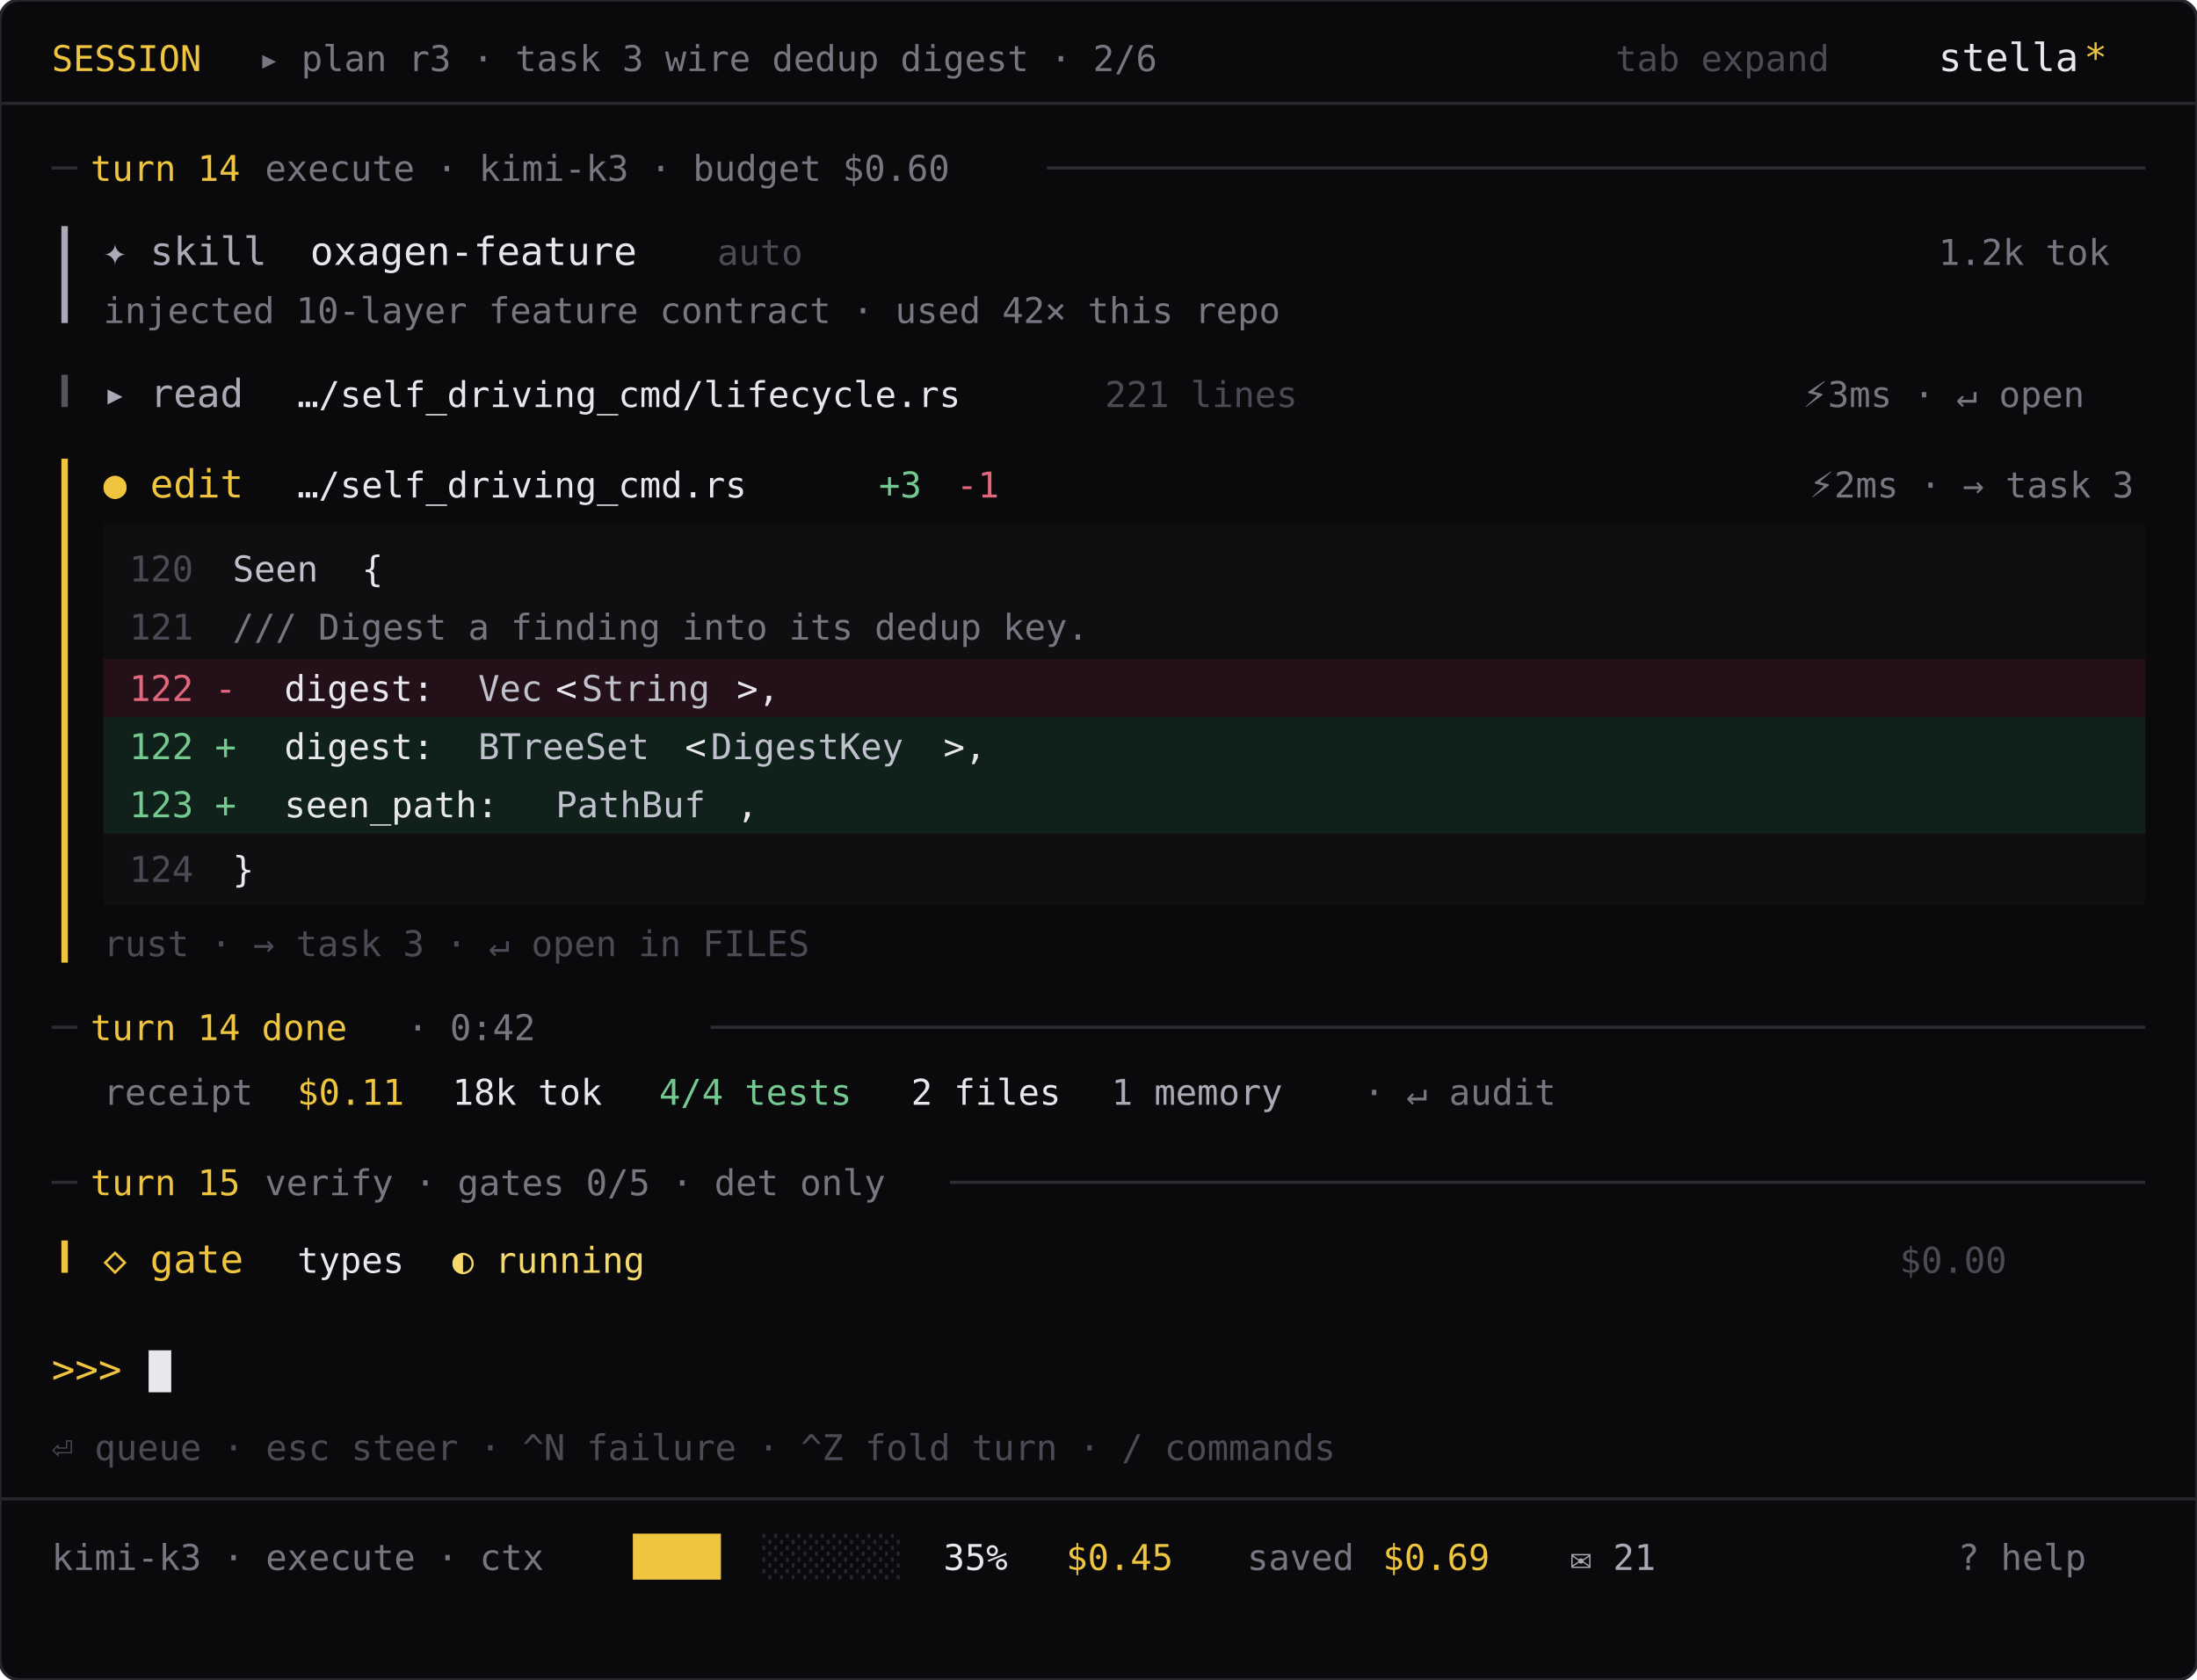
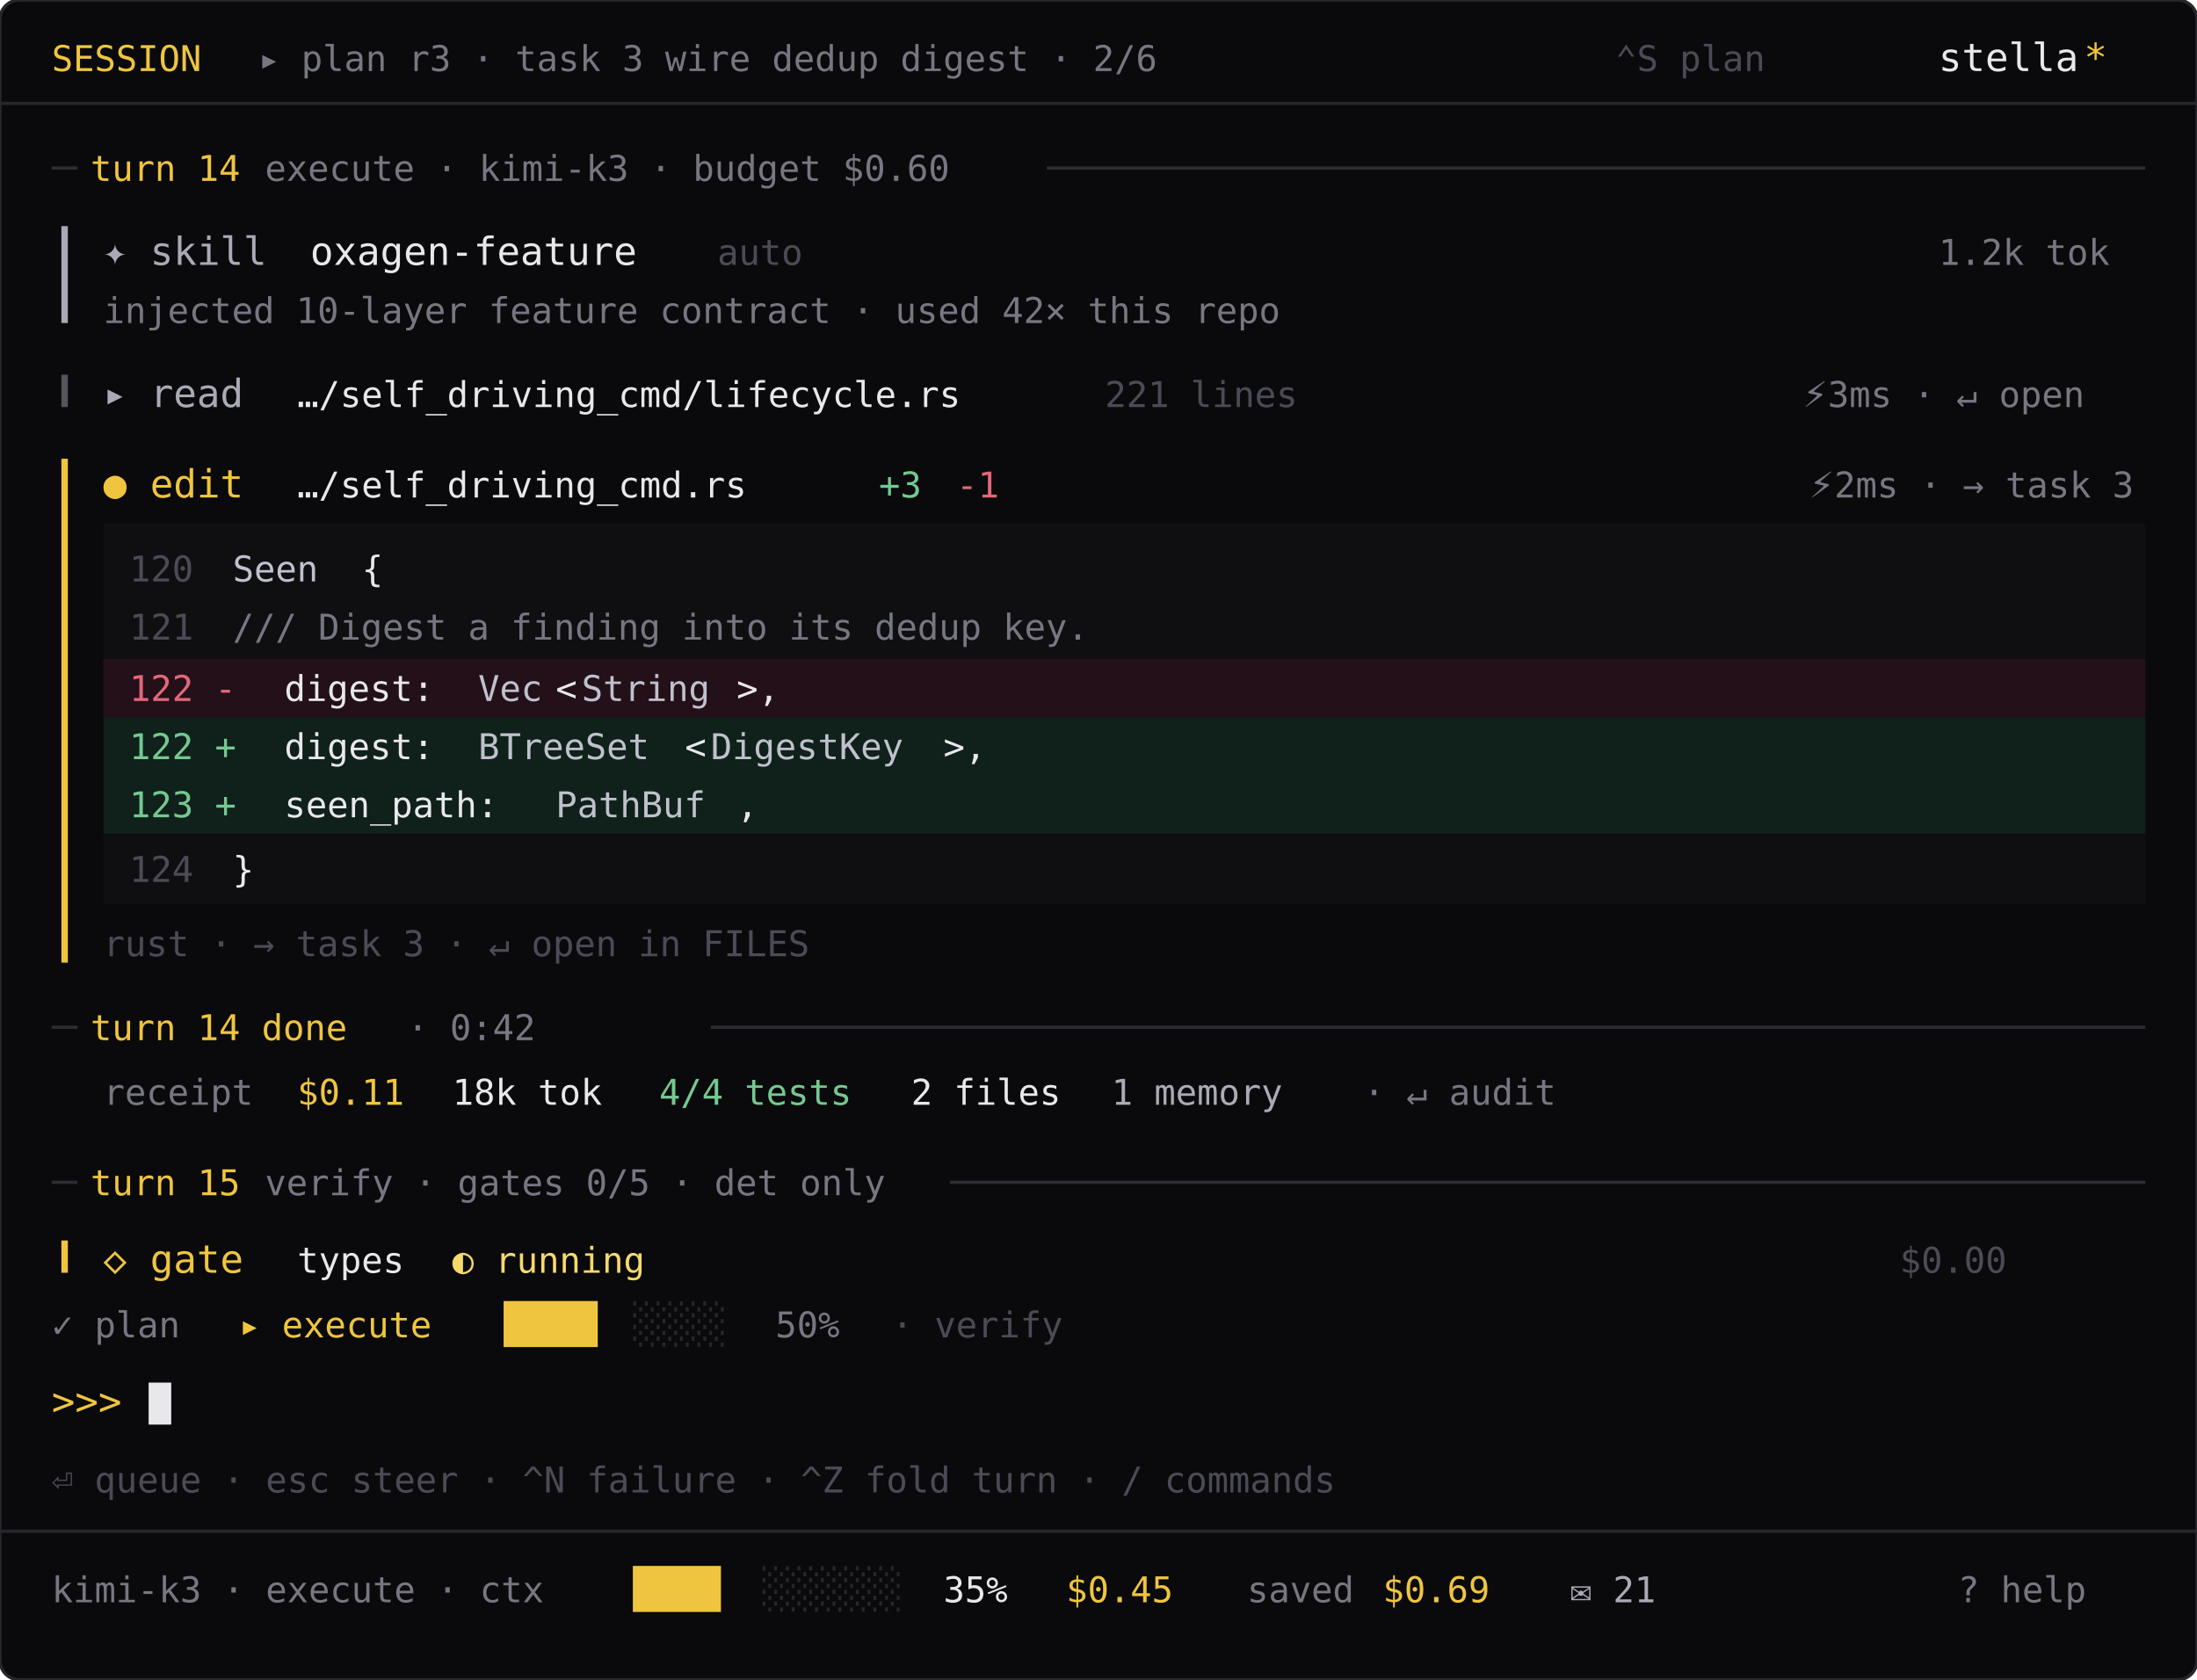
<svg xmlns="http://www.w3.org/2000/svg" viewBox="0 0 680 520" width="680" height="520" font-family="DejaVu Sans Mono, JetBrains Mono, monospace">
  <rect x="0" y="0" width="680" height="520" rx="6" fill="#0A0A0C" stroke="#26262C" stroke-width="1" />
  <text x="16" y="22" font-size="11" fill="#EFC53F" font-weight="500">SESSION</text>
  <text x="80" y="22" font-size="11" fill="#777782">▸ plan r3 · task 3 wire dedup digest · 2/6</text>
-   <text x="500" y="22" font-size="11" fill="#4B4B56">tab expand</text>
+   <text x="500" y="22" font-size="11" fill="#4B4B56">⌃S plan</text>
  <text x="600" y="22" font-size="12" fill="#E8E8EC" font-weight="500">stella</text>
  <text x="645" y="22" font-size="12" fill="#EFC53F" font-weight="500">*</text>
  <line x1="0" y1="32" x2="680" y2="32" stroke="#26262C" stroke-width="1" />
  <line x1="16" y1="52" x2="664" y2="52" stroke="#2C2C33" stroke-width="1" />
  <rect x="24" y="44" width="300" height="14" fill="#0A0A0C" />
  <text x="28" y="56" font-size="11" fill="#EFC53F">turn 14</text>
  <text x="82" y="56" font-size="11" fill="#777782">execute · kimi-k3 · budget $0.60</text>
  <line x1="20" y1="70" x2="20" y2="100" stroke="#A9AAB5" stroke-width="2" />
  <text x="32" y="82" font-size="12" fill="#A9AAB5">✦ skill</text>
  <text x="96" y="82" font-size="12" fill="#E8E8EC">oxagen-feature</text>
  <text x="222" y="82" font-size="11" fill="#4B4B56">auto</text>
  <text x="600" y="82" font-size="11" fill="#777782">1.2k tok</text>
  <text x="32" y="100" font-size="11" fill="#777782">injected 10-layer feature contract · used 42× this repo</text>
  <line x1="20" y1="116" x2="20" y2="126" stroke="#55555E" stroke-width="2" />
  <text x="32" y="126" font-size="12" fill="#A9AAB5">▸ read</text>
  <text x="92" y="126" font-size="11" fill="#E8E8EC">…/self_driving_cmd/lifecycle.rs</text>
  <text x="342" y="126" font-size="11" fill="#4B4B56">221 lines</text>
  <text x="558" y="126" font-size="11" fill="#777782">⚡3ms · ↵ open</text>
  <line x1="20" y1="142" x2="20" y2="298" stroke="#EFC53F" stroke-width="2" />
  <text x="32" y="154" font-size="12" fill="#EFC53F">● edit</text>
  <text x="92" y="154" font-size="11" fill="#E8E8EC">…/self_driving_cmd.rs</text>
  <text x="272" y="154" font-size="11" fill="#74C991">+3</text>
  <text x="296" y="154" font-size="11" fill="#E0687A">-1</text>
  <text x="560" y="154" font-size="11" fill="#777782">⚡2ms · → task 3</text>
  <rect x="32" y="162" width="632" height="118" fill="#0F0F12" />
  <text x="40" y="180" font-size="11" fill="#4B4B56">120</text>
  <text x="72" y="180" font-size="11" fill="#BFC1CC">Seen</text>
  <text x="112" y="180" font-size="11" fill="#E8E8EC">{</text>
  <text x="40" y="198" font-size="11" fill="#4B4B56">121</text>
  <text x="72" y="198" font-size="11" fill="#777782">/// Digest a finding into its dedup key.</text>
  <rect x="32" y="204" width="632" height="18" fill="#241019" />
  <text x="40" y="217" font-size="11" fill="#E0687A">122 -</text>
  <text x="88" y="217" font-size="11" fill="#E8E8EC">digest:</text>
  <text x="148" y="217" font-size="11" fill="#BFC1CC">Vec</text>
  <text x="172" y="217" font-size="11" fill="#E8E8EC">&lt;</text>
  <text x="180" y="217" font-size="11" fill="#BFC1CC">String</text>
  <text x="228" y="217" font-size="11" fill="#E8E8EC">&gt;,</text>
  <rect x="32" y="222" width="632" height="18" fill="#10201A" />
  <text x="40" y="235" font-size="11" fill="#74C991">122 +</text>
  <text x="88" y="235" font-size="11" fill="#E8E8EC">digest:</text>
  <text x="148" y="235" font-size="11" fill="#BFC1CC">BTreeSet</text>
  <text x="212" y="235" font-size="11" fill="#E8E8EC">&lt;</text>
  <text x="220" y="235" font-size="11" fill="#BFC1CC">DigestKey</text>
  <text x="292" y="235" font-size="11" fill="#E8E8EC">&gt;,</text>
  <rect x="32" y="240" width="632" height="18" fill="#10201A" />
  <text x="40" y="253" font-size="11" fill="#74C991">123 +</text>
  <text x="88" y="253" font-size="11" fill="#E8E8EC">seen_path:</text>
  <text x="172" y="253" font-size="11" fill="#BFC1CC">PathBuf</text>
  <text x="228" y="253" font-size="11" fill="#E8E8EC">,</text>
  <text x="40" y="273" font-size="11" fill="#4B4B56">124</text>
  <text x="72" y="273" font-size="11" fill="#E8E8EC">}</text>
  <text x="32" y="296" font-size="11" fill="#4B4B56">rust · → task 3 · ↵ open in FILES</text>
  <line x1="16" y1="318" x2="664" y2="318" stroke="#2C2C33" stroke-width="1" />
  <rect x="24" y="310" width="196" height="14" fill="#0A0A0C" />
  <text x="28" y="322" font-size="11" fill="#EFC53F">turn 14 done</text>
  <text x="126" y="322" font-size="11" fill="#777782">· 0:42</text>
  <text x="32" y="342" font-size="11" fill="#777782">receipt</text>
  <text x="92" y="342" font-size="11" fill="#EFC53F">$0.11</text>
  <text x="140" y="342" font-size="11" fill="#E8E8EC">18k tok</text>
  <text x="204" y="342" font-size="11" fill="#74C991">4/4 tests</text>
  <text x="282" y="342" font-size="11" fill="#E8E8EC">2 files</text>
  <text x="344" y="342" font-size="11" fill="#A9AAB5">1 memory</text>
  <text x="422" y="342" font-size="11" fill="#777782">· ↵ audit</text>
  <line x1="16" y1="366" x2="664" y2="366" stroke="#2C2C33" stroke-width="1" />
  <rect x="24" y="358" width="270" height="14" fill="#0A0A0C" />
  <text x="28" y="370" font-size="11" fill="#EFC53F">turn 15</text>
  <text x="82" y="370" font-size="11" fill="#777782">verify · gates 0/5 · det only</text>
  <line x1="20" y1="384" x2="20" y2="394" stroke="#EFC53F" stroke-width="2" />
  <text x="32" y="394" font-size="12" fill="#EFC53F">◇ gate</text>
  <text x="92" y="394" font-size="11" fill="#E8E8EC">types</text>
  <text x="140" y="394" font-size="11" fill="#F7D96B">◐ running</text>
  <text x="588" y="394" font-size="11" fill="#4B4B56">$0.00</text>
-   <text x="16" y="428" font-size="12" fill="#EFC53F" font-weight="500">&gt;&gt;&gt;</text>
-   <rect x="46" y="418" width="7" height="13" fill="#E8E8EC" />
-   <text x="16" y="452" font-size="11" fill="#4B4B56">⏎ queue · esc steer · ^N failure · ^Z fold turn · / commands</text>
-   <line x1="0" y1="464" x2="680" y2="464" stroke="#26262C" stroke-width="1" />
-   <text x="16" y="486" font-size="11" fill="#777782">kimi-k3 · execute · ctx</text>
-   <text x="196" y="486" font-size="12" fill="#EFC53F">███▊</text>
-   <text x="236" y="486" font-size="12" fill="#26262C">░░░░░░</text>
-   <text x="292" y="486" font-size="11" fill="#E8E8EC">35%</text>
-   <text x="330" y="486" font-size="11" fill="#EFC53F">$0.45</text>
-   <text x="386" y="486" font-size="11" fill="#777782">saved</text>
-   <text x="428" y="486" font-size="11" fill="#EFC53F">$0.69</text>
-   <text x="486" y="486" font-size="11" fill="#A9AAB5">✉ 21</text>
-   <text x="606" y="486" font-size="11" fill="#777782">? help</text>
+   <text x="16" y="438" font-size="12" fill="#EFC53F" font-weight="500">&gt;&gt;&gt;</text>
+   <text x="16" y="414" font-size="11" fill="#777782">✓ plan</text>
+   <text x="74" y="414" font-size="11" fill="#EFC53F" font-weight="500">▸ execute</text>
+   <text x="156" y="414" font-size="12" fill="#EFC53F">████</text>
+   <text x="196" y="414" font-size="12" fill="#26262C">░░░░</text>
+   <text x="240" y="414" font-size="11" fill="#777782">50%</text>
+   <text x="276" y="414" font-size="11" fill="#4B4B56">· verify</text>
+   <rect x="46" y="428" width="7" height="13" fill="#E8E8EC" />
+   <text x="16" y="462" font-size="11" fill="#4B4B56">⏎ queue · esc steer · ^N failure · ^Z fold turn · / commands</text>
+   <line x1="0" y1="474" x2="680" y2="474" stroke="#26262C" stroke-width="1" />
+   <text x="16" y="496" font-size="11" fill="#777782">kimi-k3 · execute · ctx</text>
+   <text x="196" y="496" font-size="12" fill="#EFC53F">███▊</text>
+   <text x="236" y="496" font-size="12" fill="#26262C">░░░░░░</text>
+   <text x="292" y="496" font-size="11" fill="#E8E8EC">35%</text>
+   <text x="330" y="496" font-size="11" fill="#EFC53F">$0.45</text>
+   <text x="386" y="496" font-size="11" fill="#777782">saved</text>
+   <text x="428" y="496" font-size="11" fill="#EFC53F">$0.69</text>
+   <text x="486" y="496" font-size="11" fill="#A9AAB5">✉ 21</text>
+   <text x="606" y="496" font-size="11" fill="#777782">? help</text>
</svg>
